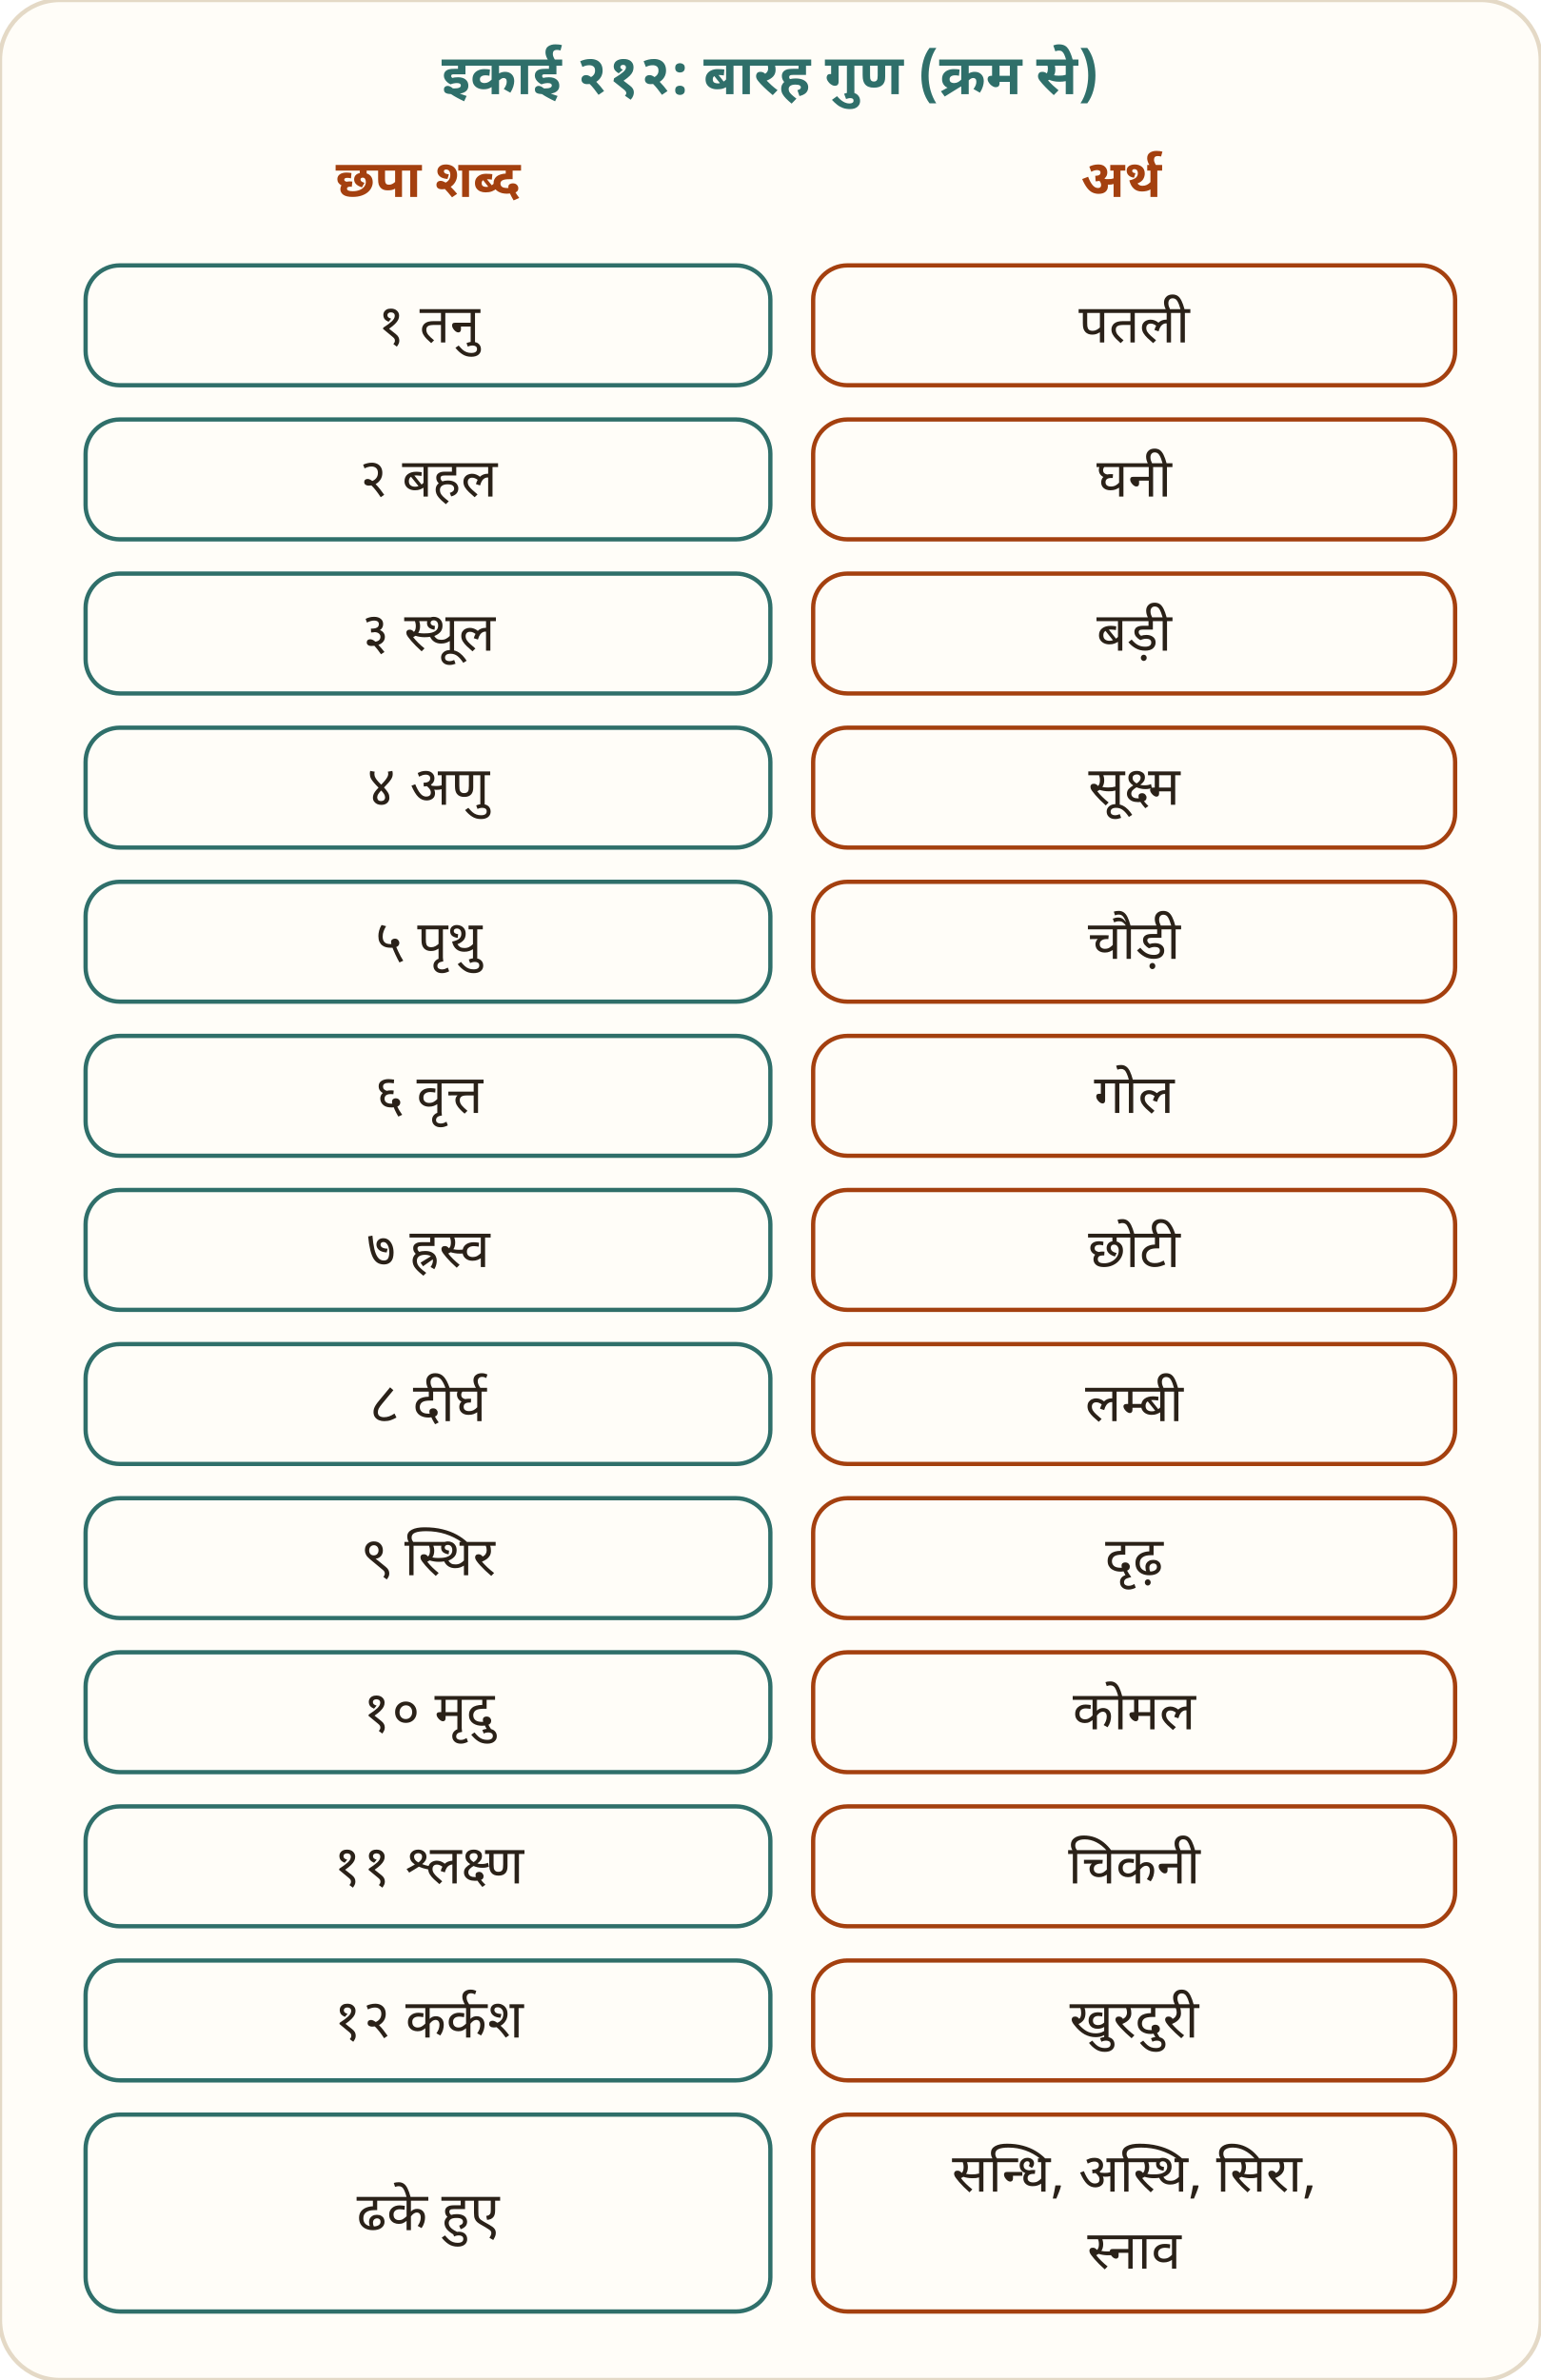
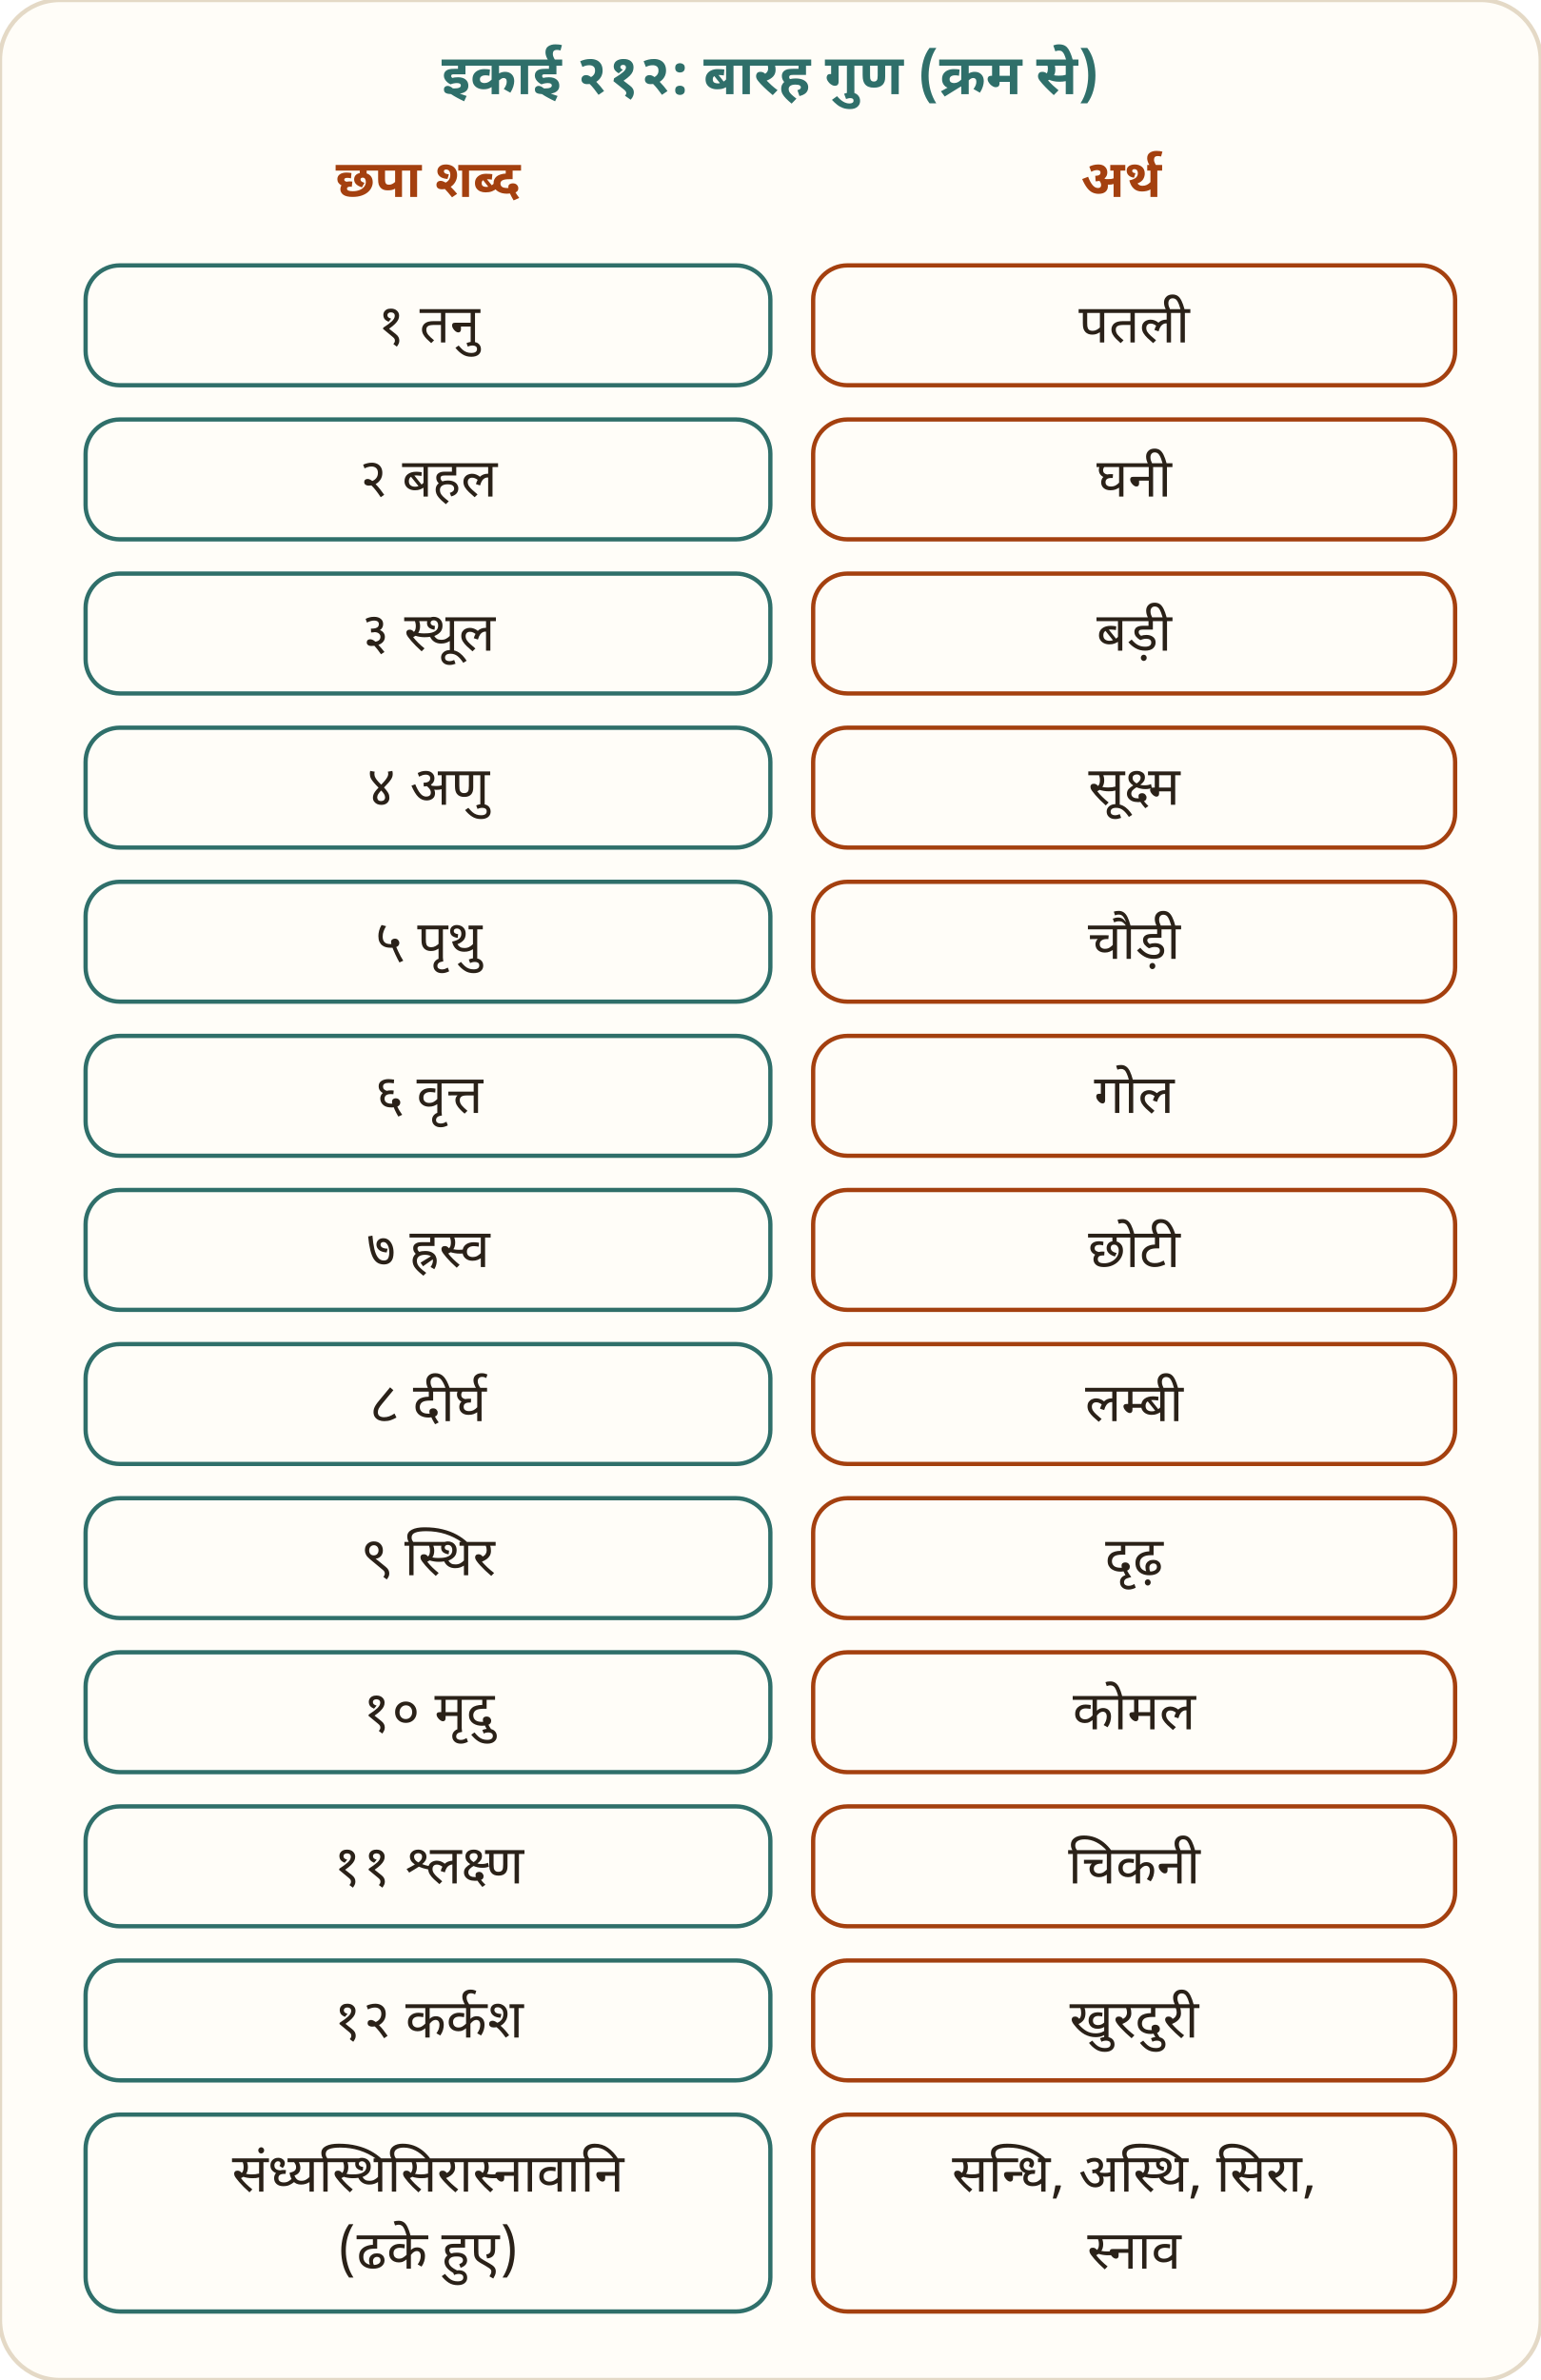
<svg xmlns="http://www.w3.org/2000/svg" viewBox="0 0 360 556" role="img">
  <rect width="360" height="556" rx="14" fill="#fffdf8" stroke="#e4d9c6" />
  <text x="180" y="22" font-family="'Noto Sans Devanagari','Mukta','Nirmala UI','Mangal',sans-serif" font-size="13" font-weight="700" fill="#2f6f6a" text-anchor="middle">इकाई २१२: बारह गुण (क्रम से)</text>
  <text x="100" y="46" font-family="'Noto Sans Devanagari','Mukta','Nirmala UI','Mangal',sans-serif" font-size="12" font-weight="700" fill="#a4400f" text-anchor="middle">छपा शब्द</text>
  <text x="262" y="46" font-family="'Noto Sans Devanagari','Mukta','Nirmala UI','Mangal',sans-serif" font-size="12" font-weight="700" fill="#a4400f" text-anchor="middle">अर्थ</text>
  <rect x="20" y="62" width="160" height="28" rx="8" fill="#fffdf8" stroke="#2f6f6a" />
  <text x="100.0" y="80.0" font-family="'Noto Sans Devanagari','Mukta','Nirmala UI','Mangal',sans-serif" font-size="12.5" font-weight="500" fill="#2a2118" text-anchor="middle">१ तनु</text>
  <rect x="190" y="62" width="150" height="28" rx="8" fill="#fffdf8" stroke="#a4400f" />
  <text x="265.0" y="80.0" font-family="'Noto Sans Devanagari','Mukta','Nirmala UI','Mangal',sans-serif" font-size="12.5" font-weight="500" fill="#2a2118" text-anchor="middle">पतली</text>
  <rect x="20" y="98" width="160" height="28" rx="8" fill="#fffdf8" stroke="#2f6f6a" />
  <text x="100.0" y="116.0" font-family="'Noto Sans Devanagari','Mukta','Nirmala UI','Mangal',sans-serif" font-size="12.5" font-weight="500" fill="#2a2118" text-anchor="middle">२ बहल</text>
  <rect x="190" y="98" width="150" height="28" rx="8" fill="#fffdf8" stroke="#a4400f" />
  <text x="265.0" y="116.0" font-family="'Noto Sans Devanagari','Mukta','Nirmala UI','Mangal',sans-serif" font-size="12.5" font-weight="500" fill="#2a2118" text-anchor="middle">घनी</text>
  <rect x="20" y="134" width="160" height="28" rx="8" fill="#fffdf8" stroke="#2f6f6a" />
  <text x="100.0" y="152.0" font-family="'Noto Sans Devanagari','Mukta','Nirmala UI','Mangal',sans-serif" font-size="12.5" font-weight="500" fill="#2a2118" text-anchor="middle">३ स्थूल</text>
  <rect x="190" y="134" width="150" height="28" rx="8" fill="#fffdf8" stroke="#a4400f" />
  <text x="265.0" y="152.0" font-family="'Noto Sans Devanagari','Mukta','Nirmala UI','Mangal',sans-serif" font-size="12.5" font-weight="500" fill="#2a2118" text-anchor="middle">बड़ी</text>
  <rect x="20" y="170" width="160" height="28" rx="8" fill="#fffdf8" stroke="#2f6f6a" />
  <text x="100.0" y="188.0" font-family="'Noto Sans Devanagari','Mukta','Nirmala UI','Mangal',sans-serif" font-size="12.5" font-weight="500" fill="#2a2118" text-anchor="middle">४ अणु</text>
  <rect x="190" y="170" width="150" height="28" rx="8" fill="#fffdf8" stroke="#a4400f" />
  <text x="265.0" y="188.0" font-family="'Noto Sans Devanagari','Mukta','Nirmala UI','Mangal',sans-serif" font-size="12.5" font-weight="500" fill="#2a2118" text-anchor="middle">सूक्ष्म</text>
  <rect x="20" y="206" width="160" height="28" rx="8" fill="#fffdf8" stroke="#2f6f6a" />
  <text x="100.0" y="224.0" font-family="'Noto Sans Devanagari','Mukta','Nirmala UI','Mangal',sans-serif" font-size="12.5" font-weight="500" fill="#2a2118" text-anchor="middle">५ पृथु</text>
  <rect x="190" y="206" width="150" height="28" rx="8" fill="#fffdf8" stroke="#a4400f" />
  <text x="265.0" y="224.0" font-family="'Noto Sans Devanagari','Mukta','Nirmala UI','Mangal',sans-serif" font-size="12.5" font-weight="500" fill="#2a2118" text-anchor="middle">चौड़ी</text>
  <rect x="20" y="242" width="160" height="28" rx="8" fill="#fffdf8" stroke="#2f6f6a" />
  <text x="100.0" y="260.0" font-family="'Noto Sans Devanagari','Mukta','Nirmala UI','Mangal',sans-serif" font-size="12.5" font-weight="500" fill="#2a2118" text-anchor="middle">६ वृत्त</text>
  <rect x="190" y="242" width="150" height="28" rx="8" fill="#fffdf8" stroke="#a4400f" />
  <text x="265.0" y="260.0" font-family="'Noto Sans Devanagari','Mukta','Nirmala UI','Mangal',sans-serif" font-size="12.5" font-weight="500" fill="#2a2118" text-anchor="middle">गोल</text>
  <rect x="20" y="278" width="160" height="28" rx="8" fill="#fffdf8" stroke="#2f6f6a" />
  <text x="100.0" y="296.0" font-family="'Noto Sans Devanagari','Mukta','Nirmala UI','Mangal',sans-serif" font-size="12.5" font-weight="500" fill="#2a2118" text-anchor="middle">७ ह्रस्व</text>
  <rect x="190" y="278" width="150" height="28" rx="8" fill="#fffdf8" stroke="#a4400f" />
  <text x="265.0" y="296.0" font-family="'Noto Sans Devanagari','Mukta','Nirmala UI','Mangal',sans-serif" font-size="12.5" font-weight="500" fill="#2a2118" text-anchor="middle">छोटी</text>
  <rect x="20" y="314" width="160" height="28" rx="8" fill="#fffdf8" stroke="#2f6f6a" />
  <text x="100.0" y="332.0" font-family="'Noto Sans Devanagari','Mukta','Nirmala UI','Mangal',sans-serif" font-size="12.5" font-weight="500" fill="#2a2118" text-anchor="middle">८ दीर्घ</text>
  <rect x="190" y="314" width="150" height="28" rx="8" fill="#fffdf8" stroke="#a4400f" />
  <text x="265.0" y="332.0" font-family="'Noto Sans Devanagari','Mukta','Nirmala UI','Mangal',sans-serif" font-size="12.5" font-weight="500" fill="#2a2118" text-anchor="middle">लम्बी</text>
  <rect x="20" y="350" width="160" height="28" rx="8" fill="#fffdf8" stroke="#2f6f6a" />
  <text x="100.0" y="368.0" font-family="'Noto Sans Devanagari','Mukta','Nirmala UI','Mangal',sans-serif" font-size="12.5" font-weight="500" fill="#2a2118" text-anchor="middle">९ स्थिर</text>
  <rect x="190" y="350" width="150" height="28" rx="8" fill="#fffdf8" stroke="#a4400f" />
  <text x="265.0" y="368.0" font-family="'Noto Sans Devanagari','Mukta','Nirmala UI','Mangal',sans-serif" font-size="12.5" font-weight="500" fill="#2a2118" text-anchor="middle">दृढ़</text>
  <rect x="20" y="386" width="160" height="28" rx="8" fill="#fffdf8" stroke="#2f6f6a" />
  <text x="100.0" y="404.0" font-family="'Noto Sans Devanagari','Mukta','Nirmala UI','Mangal',sans-serif" font-size="12.5" font-weight="500" fill="#2a2118" text-anchor="middle">१० मृदु</text>
  <rect x="190" y="386" width="150" height="28" rx="8" fill="#fffdf8" stroke="#a4400f" />
  <text x="265.0" y="404.0" font-family="'Noto Sans Devanagari','Mukta','Nirmala UI','Mangal',sans-serif" font-size="12.5" font-weight="500" fill="#2a2118" text-anchor="middle">कोमल</text>
  <rect x="20" y="422" width="160" height="28" rx="8" fill="#fffdf8" stroke="#2f6f6a" />
  <text x="100.0" y="440.0" font-family="'Noto Sans Devanagari','Mukta','Nirmala UI','Mangal',sans-serif" font-size="12.5" font-weight="500" fill="#2a2118" text-anchor="middle">११ श्लक्ष्ण</text>
  <rect x="190" y="422" width="150" height="28" rx="8" fill="#fffdf8" stroke="#a4400f" />
  <text x="265.0" y="440.0" font-family="'Noto Sans Devanagari','Mukta','Nirmala UI','Mangal',sans-serif" font-size="12.5" font-weight="500" fill="#2a2118" text-anchor="middle">चिकनी</text>
  <rect x="20" y="458" width="160" height="28" rx="8" fill="#fffdf8" stroke="#2f6f6a" />
  <text x="100.0" y="476.0" font-family="'Noto Sans Devanagari','Mukta','Nirmala UI','Mangal',sans-serif" font-size="12.5" font-weight="500" fill="#2a2118" text-anchor="middle">१२ कर्कश</text>
  <rect x="190" y="458" width="150" height="28" rx="8" fill="#fffdf8" stroke="#a4400f" />
  <text x="265.0" y="476.0" font-family="'Noto Sans Devanagari','Mukta','Nirmala UI','Mangal',sans-serif" font-size="12.5" font-weight="500" fill="#2a2118" text-anchor="middle">खुरदुरी</text>
  <rect x="20" y="494" width="160" height="46" rx="8" fill="#fffdf8" stroke="#2f6f6a" />
-   <text x="100.0" y="521.0" font-family="'Noto Sans Devanagari','Mukta','Nirmala UI','Mangal',sans-serif" font-size="12.5" font-weight="500" fill="#2a2118" text-anchor="middle">ढके हुए</text>
+   <text x="100.0" y="512.0" font-family="'Noto Sans Devanagari','Mukta','Nirmala UI','Mangal',sans-serif" font-size="12.5" font-weight="500" fill="#2a2118" text-anchor="middle">संध्यस्थिसिरास्नावानि</text>
+   <text x="100.0" y="530.0" font-family="'Noto Sans Devanagari','Mukta','Nirmala UI','Mangal',sans-serif" font-size="12.5" font-weight="500" fill="#2a2118" text-anchor="middle">(ढके हुए)</text>
  <rect x="190" y="494" width="150" height="46" rx="8" fill="#fffdf8" stroke="#a4400f" />
  <text x="265.0" y="512.0" font-family="'Noto Sans Devanagari','Mukta','Nirmala UI','Mangal',sans-serif" font-size="12.5" font-weight="500" fill="#2a2118" text-anchor="middle">सन्धि, अस्थि, सिरा,</text>
  <text x="265.0" y="530.0" font-family="'Noto Sans Devanagari','Mukta','Nirmala UI','Mangal',sans-serif" font-size="12.5" font-weight="500" fill="#2a2118" text-anchor="middle">स्नाव</text>
</svg>
